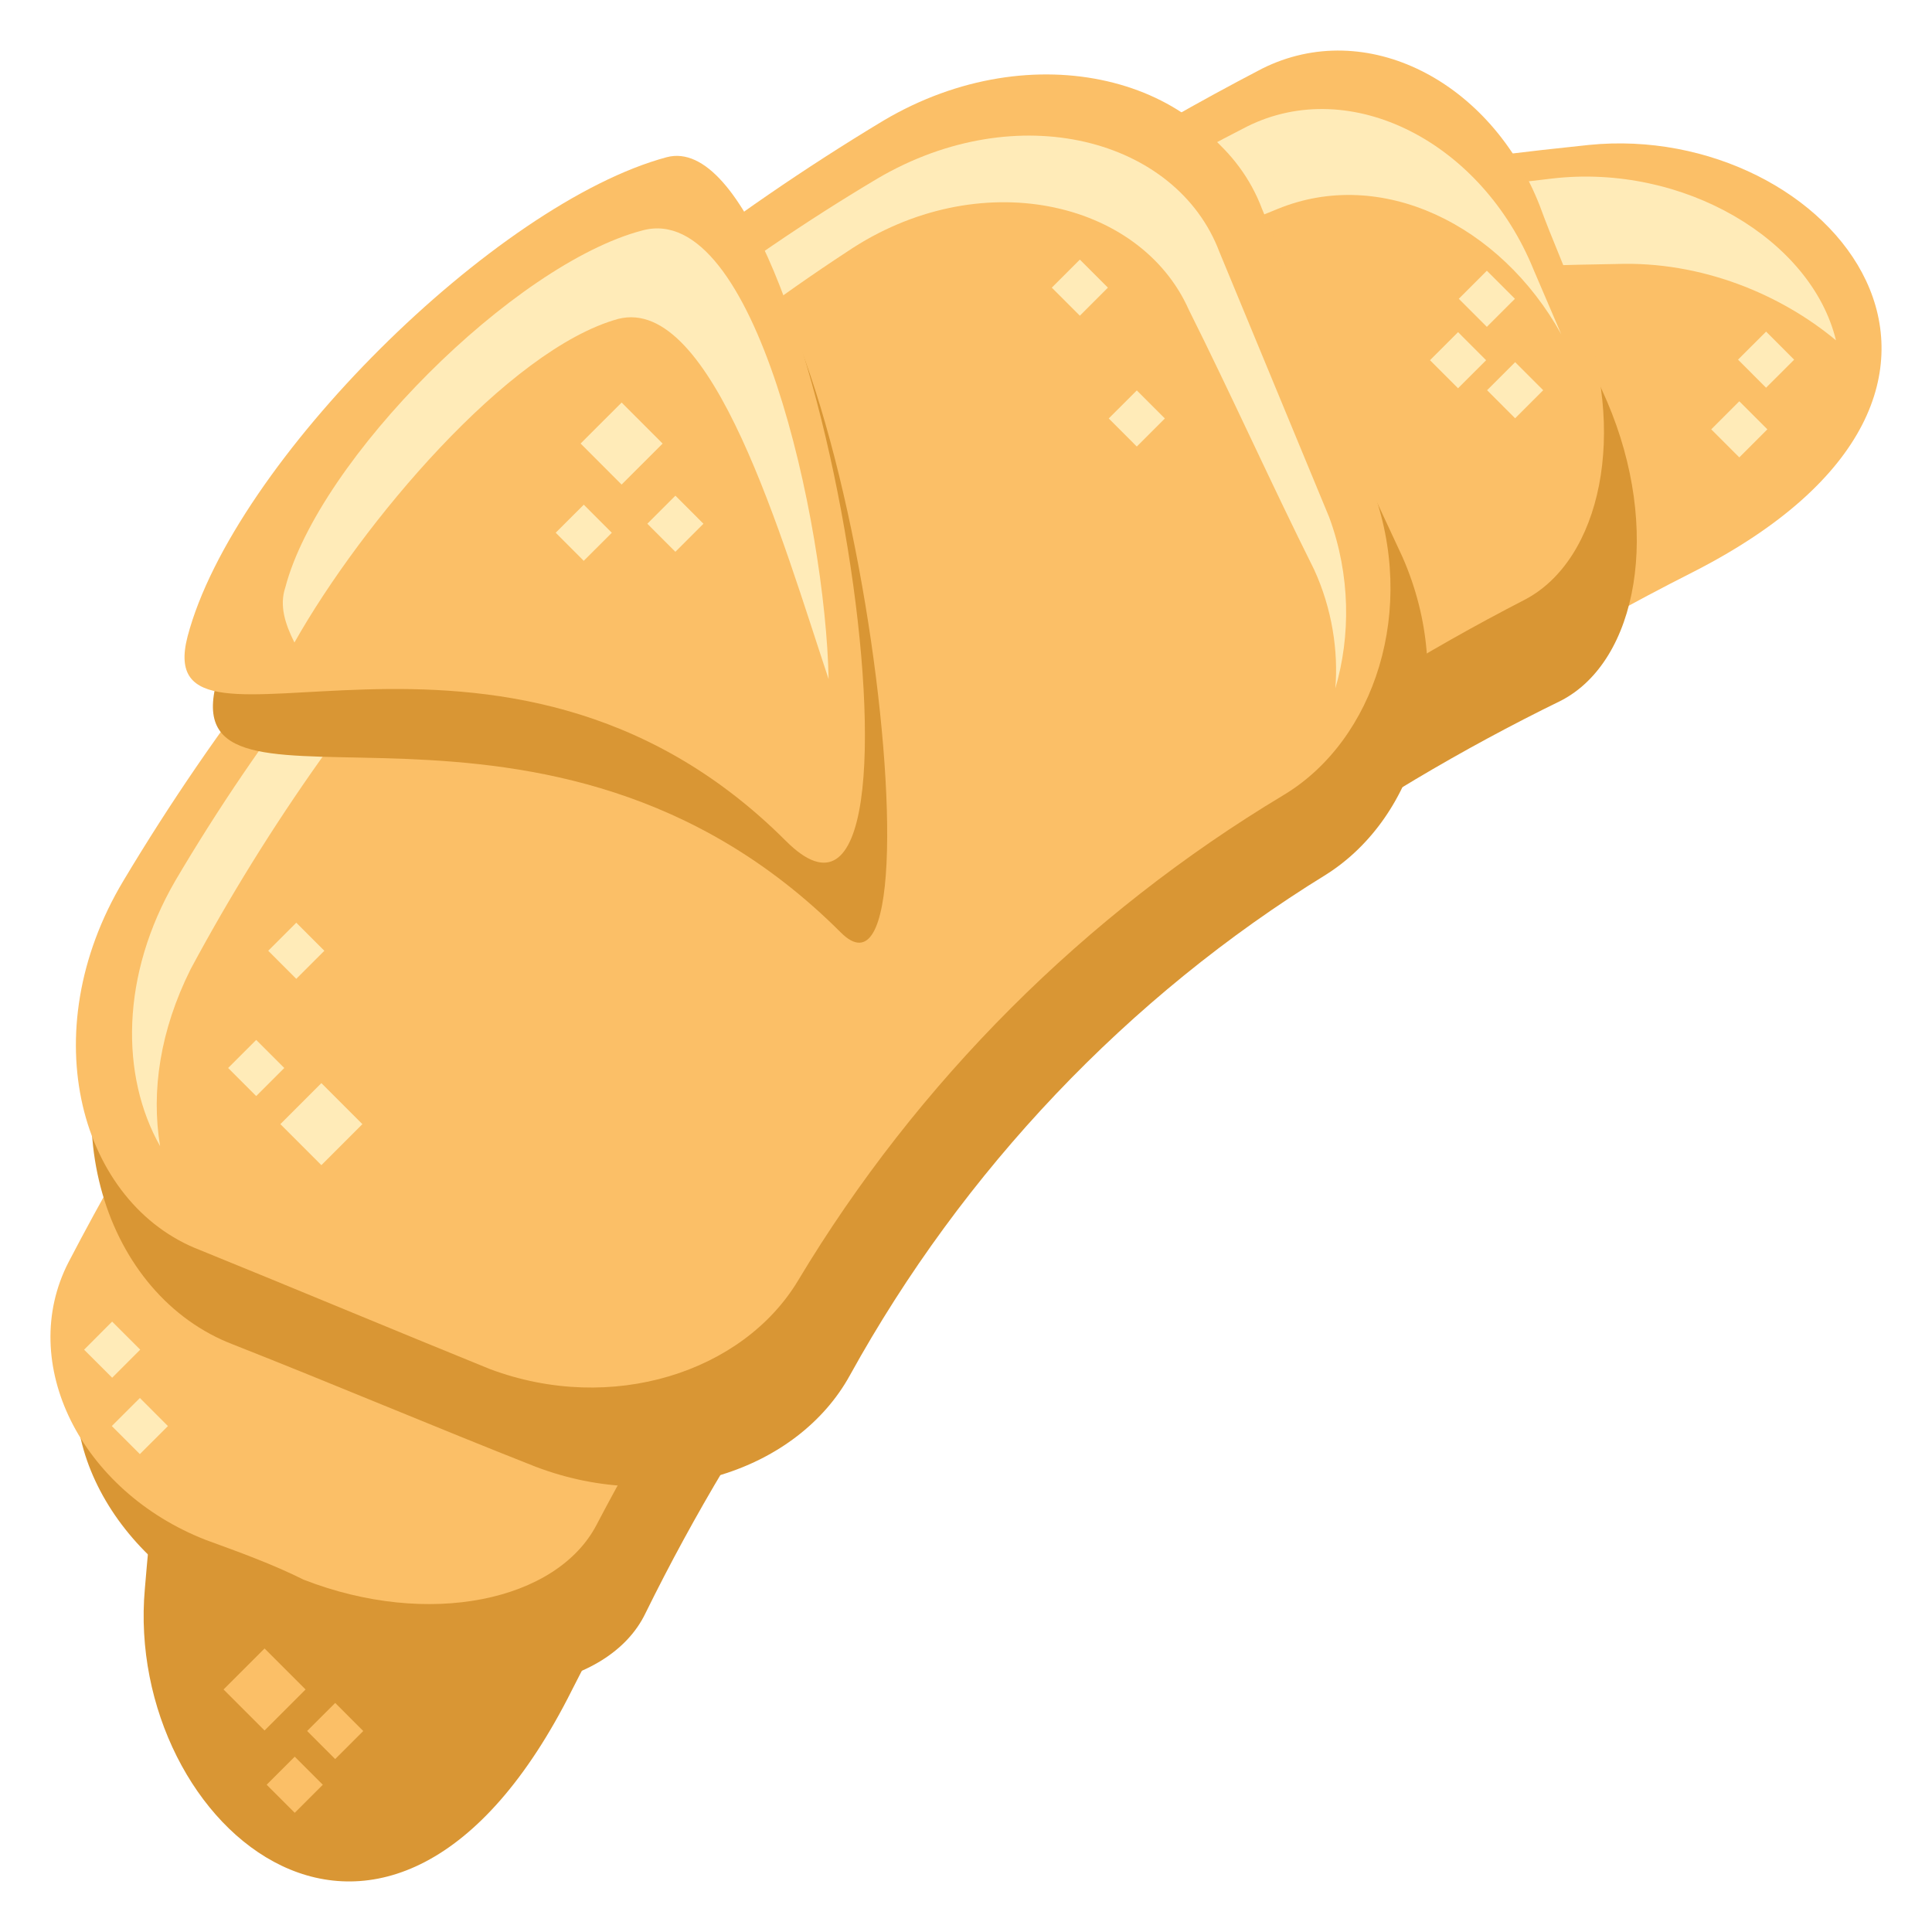
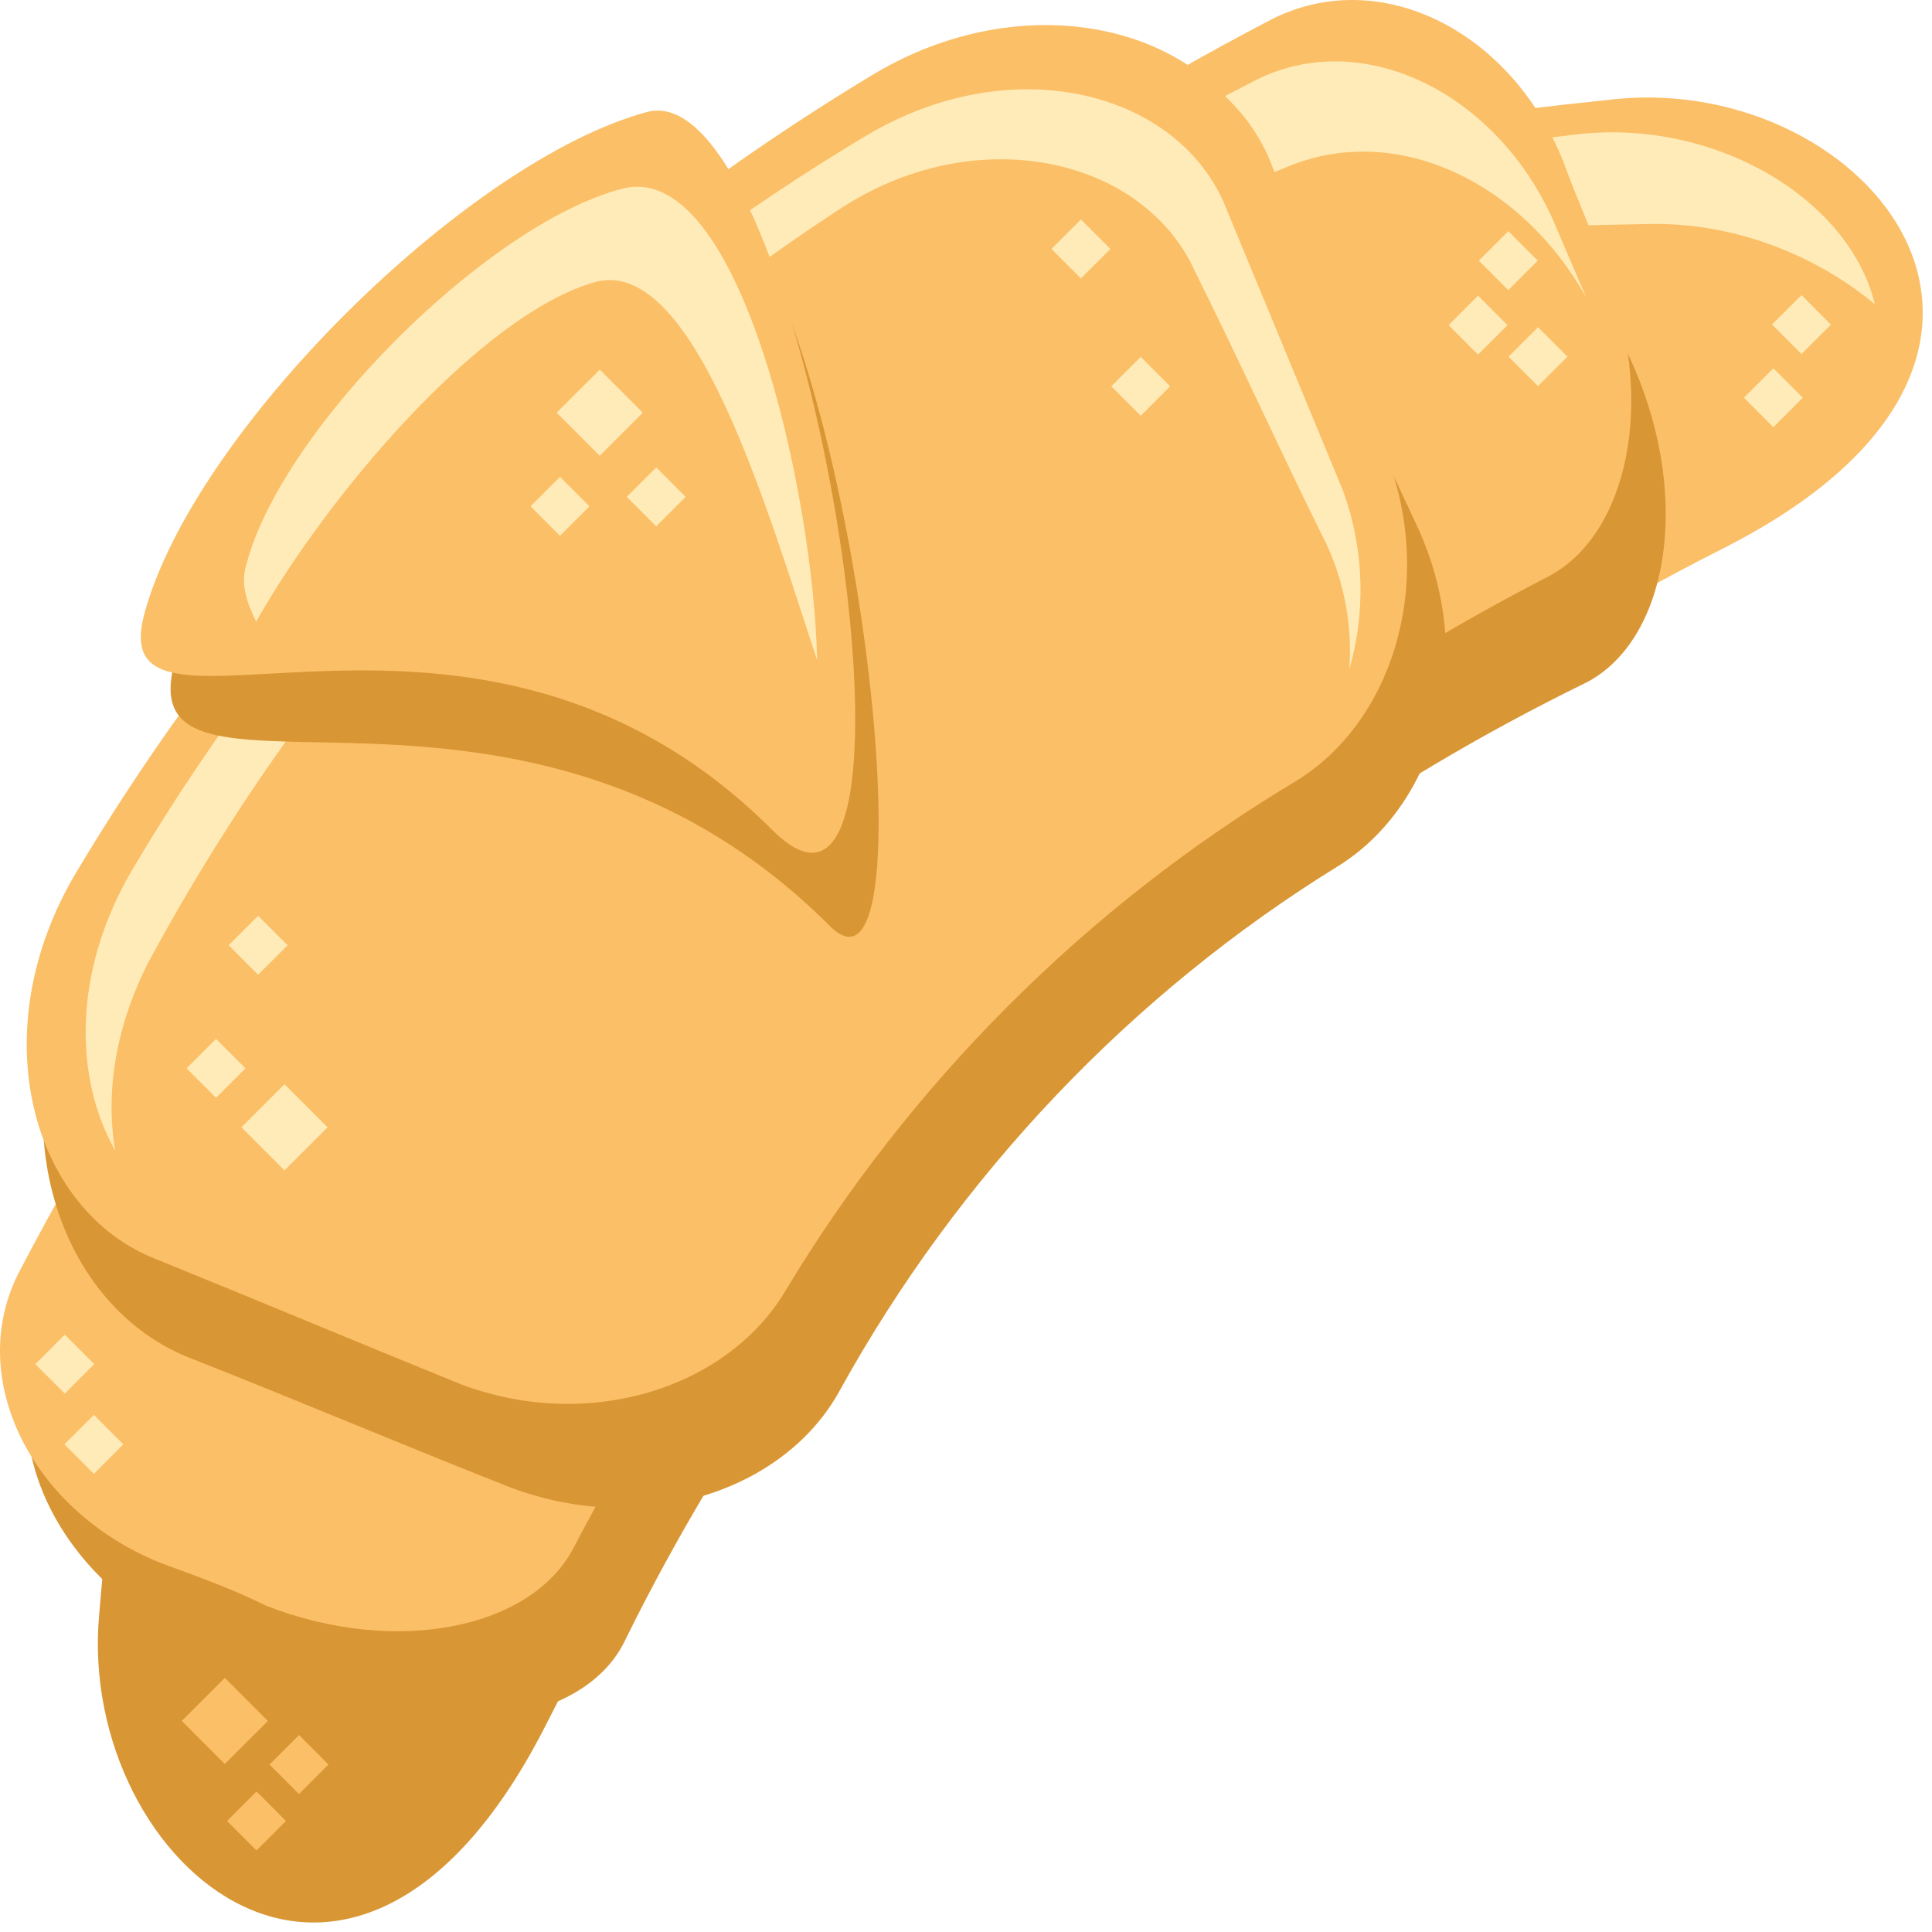
<svg xmlns="http://www.w3.org/2000/svg" width="32" height="32" viewBox="0 0 32 32" version="1.1" id="svg5216">
  <defs id="defs5210" />
  <g id="layer1" transform="translate(-81.83889,-94.08138)">
-     <g id="g4784" transform="matrix(0.5055984,0,0,0.5055984,81.65954,93.90376)">
+     <g id="g4784" transform="matrix(0.5309022,0,0,0.5309022,80.77302,93.01551)">
      <path id="path4674" d="m 52.4,5.1 c 7.9,-0.8 15.2,8 3.4,14 -7.9,4 -15.1,9.2 -21.3,15.3 L 17.5,17.5 C 24.9,10.3 36,6.8 52.4,5.1" style="fill:#fbbf67" />
      <path id="path4676" d="m 5.1,52.4 c 1.4,-16.7 5,-27.7 12.4,-34.9 l 17,16.9 c -6.2,6.2 -11.4,13.4 -15.4,21.3 -6,12 -14.7,4.5 -14,-3.3" style="fill:#d99634" />
      <path id="path4678" d="m 53.3,9 c -12.7,0.2 -22.6,1.7 -30.4,5 7,-4.1 16.2,-6.4 28.3,-7.8 4.3,-0.5 8.5,2 9.3,5.3 C 58.7,10 56.1,8.9 53.3,9" style="fill:#ffebb8" />
      <path id="path4680" d="m 11.7,54.7 c 4.3,1.8 8.6,1 9.8,-1.5 6.4,-13 16.9,-23.5 30,-29.9 C 54,22 54.8,17.7 53,13.5 52.5,12.4 52,11.2 51.5,10.1 49.7,5.8 45.4,3.5 42,5.2 25.2,13.4 11.7,27 3.4,43.8 c -1.7,3.4 0.7,7.8 4.9,9.5 1.1,0.5 2.3,1 3.4,1.4" style="fill:#d99634" />
      <path id="path4682" d="m 10.3,52.1 c 4.1,1.6 8.3,0.7 9.6,-1.8 6.8,-13 17.4,-23.6 30.4,-30.3 2.5,-1.3 3.4,-5.5 1.8,-9.6 C 51.7,9.3 51.2,8.2 50.8,7.1 49.2,3 45.1,0.9 41.7,2.6 25,11.3 11.3,25 2.6,41.7 0.9,45 3,49.2 7.1,50.8 c 1.1,0.4 2.2,0.8 3.2,1.3" style="fill:#fbbf67" />
      <path id="path4684" d="M 42.2,7.2 C 34,10.5 26.4,14.9 19.4,20.2 25.8,13.9 33.2,8.6 41.2,4.5 c 3.4,-1.7 7.7,0.5 9.4,4.7 0.3,0.7 0.6,1.4 0.9,2.1 -2,-3.6 -5.9,-5.5 -9.3,-4.1" style="fill:#ffebb8" />
      <path id="path4686" d="m 16.7,45.5 c 4,1.5 8.3,0.1 10.1,-2.9 3.9,-6.5 9.4,-12 15.9,-15.9 3,-1.8 4.4,-6.1 2.9,-10.1 C 44.3,13.5 43,10.3 41.7,7.2 40.2,3.2 34.5,1.7 29.6,4.6 19.3,10.8 10.8,19.3 4.7,29.5 1.8,34.4 3.3,40.1 7.3,41.6 c 3.1,1.3 6.2,2.6 9.4,3.9" style="fill:#fbbf67" />
      <path id="path4688" d="m 17.9,48.4 c 4.2,1.6 8.6,0.1 10.3,-3 3.7,-6.7 9.1,-12.4 15.6,-16.4 3,-1.9 4.3,-6.3 2.5,-10.4 -1.5,-3.2 -3,-6.5 -4.5,-9.7 C 40,4.8 34.1,3.3 29.1,6.3 18.8,12.5 10.4,21.3 4.6,31.9 1.9,37 3.8,42.8 8,44.4 c 3.3,1.3 6.6,2.7 9.9,4" style="fill:#d99634" />
      <path id="path4690" d="m 16.4,45.2 c 4,1.5 8.3,0.1 10.1,-2.9 3.9,-6.5 9.4,-12 15.9,-15.9 3,-1.8 4.4,-6.1 2.9,-10.1 C 44,13.2 42.7,10 41.4,6.9 39.9,2.9 34.2,1.4 29.3,4.3 19,10.5 10.5,19 4.4,29.2 c -3,5 -1.4,10.6 2.5,12.1 3.2,1.3 6.3,2.6 9.5,3.9" style="fill:#fbbf67" />
      <path id="path4692" d="M 43.4,19 C 42,16.2 40.7,13.3 39.3,10.5 37.7,6.9 32.4,5.7 28.1,8.6 c -9,5.9 -16.4,14 -21.5,23.5 -1,2 -1.3,4 -1,5.8 -1.3,-2.3 -1.3,-5.6 0.5,-8.7 5.6,-9.5 13.6,-17.4 23,-23 4.6,-2.7 9.8,-1.3 11.2,2.4 1.2,2.9 2.4,5.8 3.6,8.7 0.7,1.9 0.7,3.9 0.2,5.6 C 44.2,21.7 44,20.3 43.4,19" style="fill:#ffebb8" />
      <path id="path4694" d="M 27.9,30.9 C 31.6,34.6 28,6.3 22.9,7.5 17.1,8.8 8.7,17.2 7.4,22.9 6.3,28 18.3,21.3 27.9,30.9" style="fill:#d99634" />
      <path id="path4696" d="M 26.1,27.9 C 31.7,33.5 27.2,4.2 22.2,5.5 16.6,7 8,15.5 6.5,21.2 c -1.3,5 10.3,-2.6 19.6,6.7" style="fill:#fbbf67" />
      <g id="g4712" style="fill:#ffebb8">
        <path id="path4698" d="M 20.6,10.8 C 17,11.8 12.2,17.5 10,21.4 9.7,20.8 9.5,20.2 9.7,19.6 10.8,15.4 17.2,9 21.4,7.9 c 3.7,-1 6,9.6 6.1,14.7 C 26,18.1 23.7,10 20.6,10.8" />
        <path id="path4700" d="m 18.8,17.2 h 1.3 v 1.3 h -1.3 z" transform="matrix(0.7077,-0.7065,0.7065,0.7077,-6.8974,18.913)" />
        <path id="path4702" d="m 21.8,16.9 h 1.3 v 1.3 h -1.3 z" transform="matrix(0.7073,-0.7069,0.7069,0.7073,-5.805,20.9655)" />
        <path id="path4704" d="m 9.4,30.9 h 1.3 v 1.3 H 9.4 Z" transform="matrix(0.7073,-0.7069,0.7069,0.7073,-19.3501,16.2871)" />
        <path id="path4706" d="M 8.1,34.7 H 9.4 V 36 H 8.1 Z" transform="matrix(0.7071,-0.7071,0.7071,0.7071,-22.4351,16.5292)" />
        <path id="path4708" d="m 3.4,43.9 h 1.3 v 1.3 H 3.4 Z" transform="matrix(0.7067,-0.7075,0.7075,0.7067,-30.3525,15.9475)" />
        <path id="path4710" d="m 4.3,46.4 h 1.3 v 1.3 H 4.3 Z" transform="matrix(0.7075,-0.7067,0.7067,0.7075,-31.8156,17.2783)" />
      </g>
      <g id="g4718" style="fill:#fbbf67">
        <path id="path4714" d="M 10.7,56.4 H 12 v 1.3 h -1.3 z" transform="matrix(0.7075,-0.7067,0.7067,0.7075,-37.0121,24.7162)" />
        <path id="path4716" d="m 9.4,58.2 h 1.3 v 1.3 H 9.4 Z" transform="matrix(0.7071,-0.7071,0.7071,0.7071,-38.7091,24.3121)" />
      </g>
      <g id="g4738" style="fill:#ffebb8">
        <path id="path4720" d="m 35.1,9.1 h 1.3 v 1.3 h -1.3 z" transform="matrix(0.7071,-0.7071,0.7071,0.7071,3.5572,28.1592)" />
        <path id="path4722" d="m 36.9,13.4 h 1.3 v 1.3 h -1.3 z" transform="matrix(0.7073,-0.7069,0.7069,0.7073,1.1047,30.6667)" />
        <path id="path4724" d="m 49.3,12.5 h 1.3 v 1.3 h -1.3 z" transform="matrix(0.7073,-0.7069,0.7069,0.7073,5.3647,39.1435)" />
        <path id="path4726" d="m 48.4,9.5 h 1.3 v 1.3 h -1.3 z" transform="matrix(0.7073,-0.7069,0.7069,0.7073,7.1954,37.6337)" />
        <path id="path4728" d="m 47.5,11.5 h 1.3 v 1.3 h -1.3 z" transform="matrix(0.7073,-0.7069,0.7069,0.7073,5.4746,37.595)" />
        <path id="path4730" d="m 57.6,11.5 h 1.3 v 1.3 h -1.3 z" transform="matrix(0.7079,-0.7063,0.7063,0.7079,8.3941,44.6746)" />
        <path id="path4732" d="M 56.7,13.8 H 58 v 1.3 h -1.3 z" transform="matrix(0.7069,-0.7073,0.7073,0.7069,6.5722,44.7649)" />
        <path id="path4734" d="m 19.8,13.9 h 1.9 v 1.9 h -1.9 z" transform="matrix(0.7074,-0.7069,0.7069,0.7074,-4.4574,19.0453)" />
        <path id="path4736" d="m 9.9,36.2 h 1.9 v 1.9 H 9.9 Z" transform="matrix(0.7071,-0.7071,0.7071,0.7071,-23.0582,18.581)" />
      </g>
      <path id="path4740" d="M 8.1,54.7 H 10 v 1.9 H 8.1 Z" transform="matrix(0.7074,-0.7069,0.7069,0.7074,-36.7195,22.7284)" style="fill:#fbbf67" />
    </g>
  </g>
</svg>
